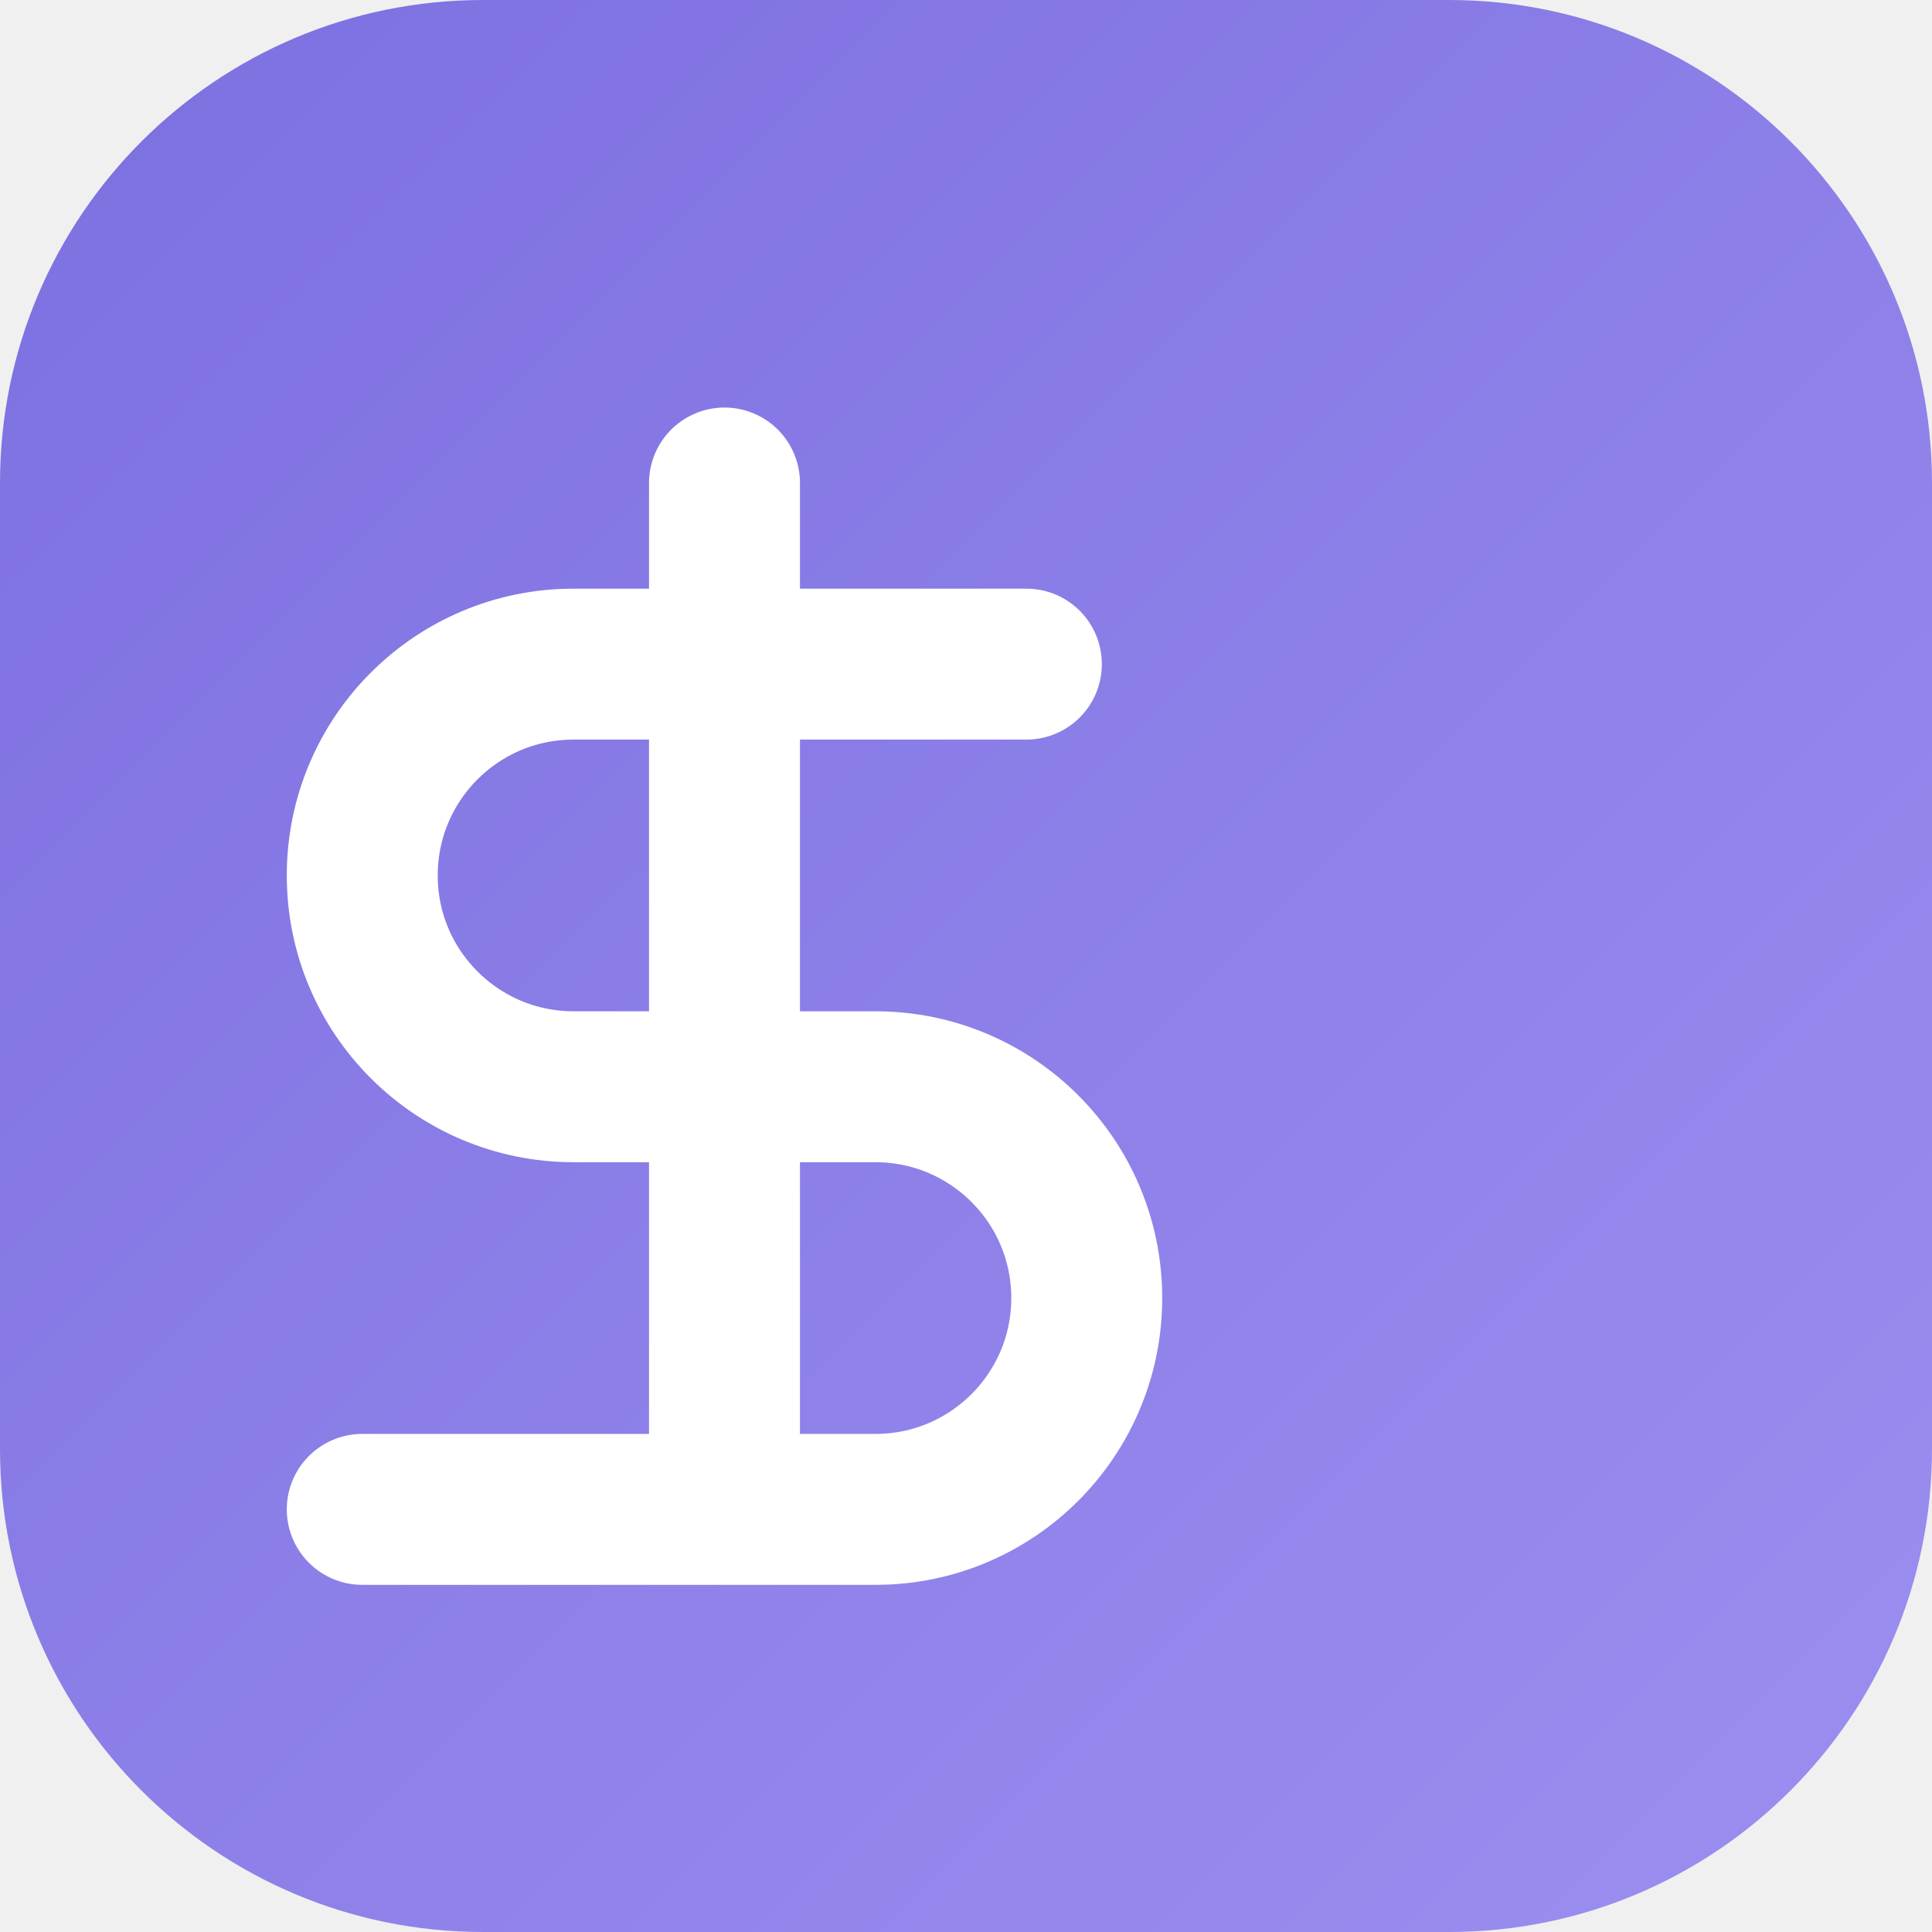
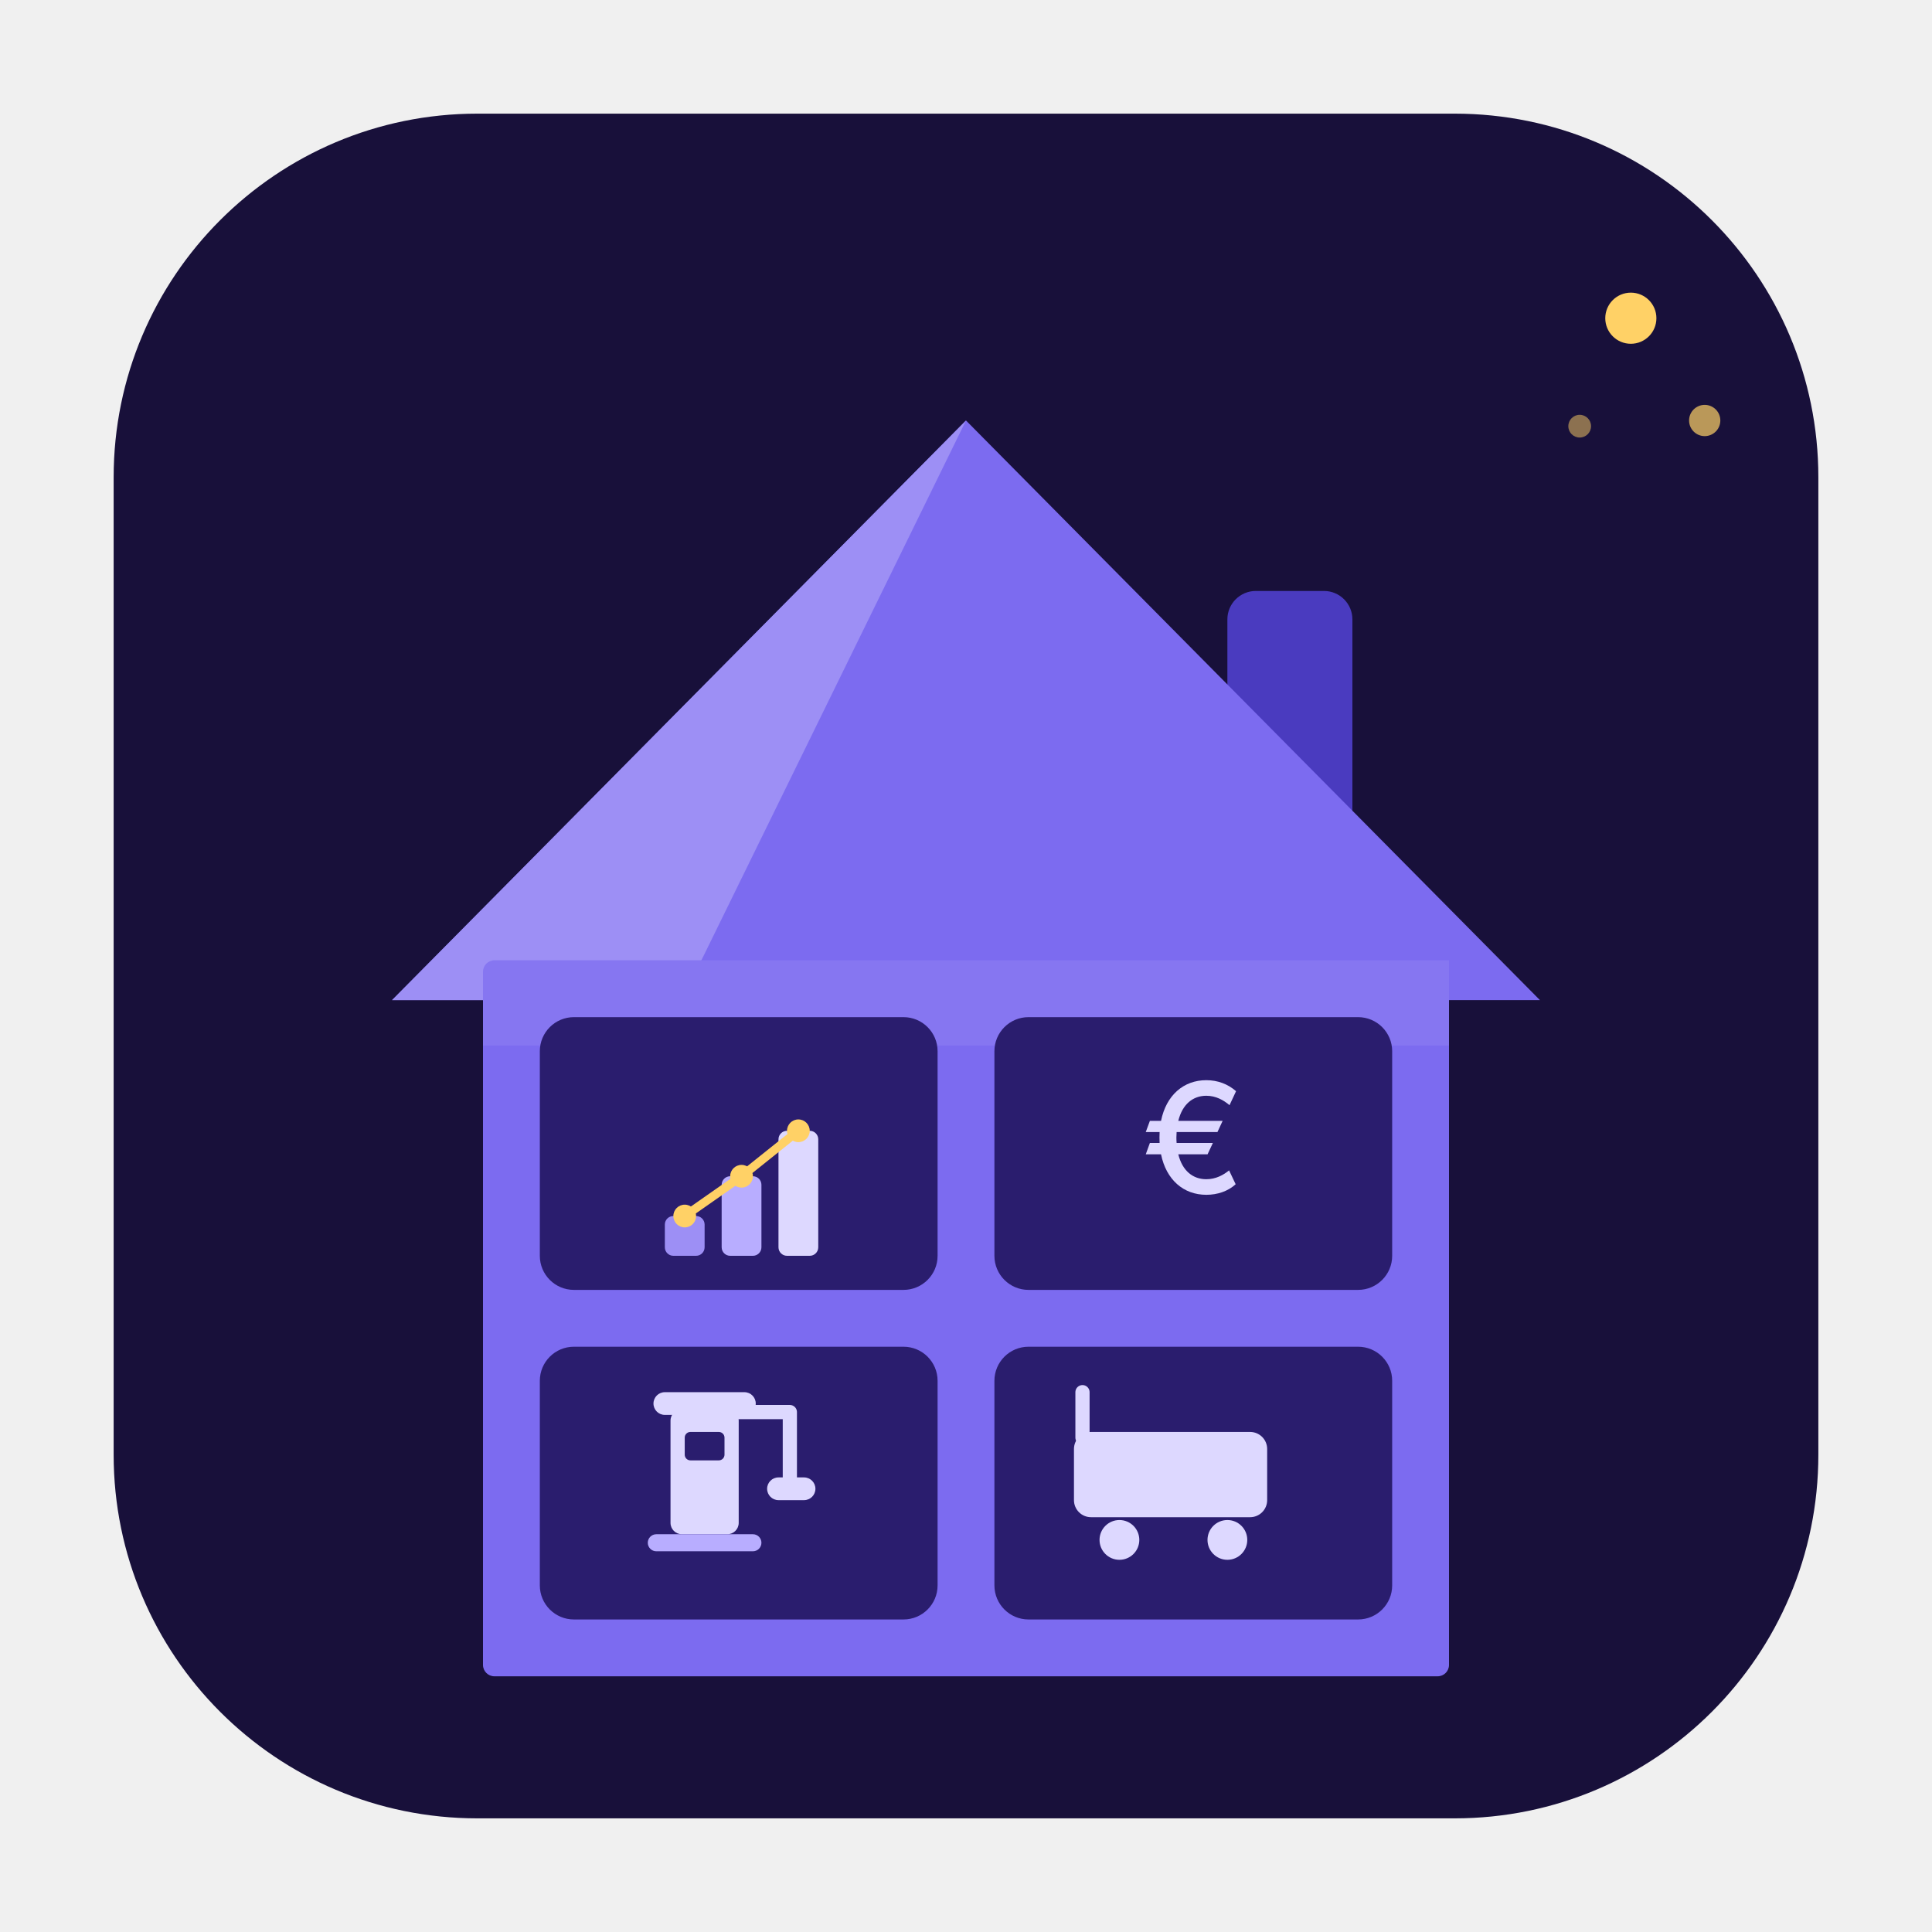
- <svg xmlns="http://www.w3.org/2000/svg" width="32" height="32" viewBox="0 0 32 32">
-   <defs>
-     <linearGradient id="grad" x1="0%" y1="0%" x2="100%" y2="100%">
-       <stop offset="0%" style="stop-color:#7c6fe0" />
-       <stop offset="100%" style="stop-color:#9b8ff0" />
-     </linearGradient>
-   </defs>
-   <rect width="32" height="32" rx="8" fill="url(#grad)" />
-   <path d="M12 8v16M17 11H9.5a3.5 3.5 0 0 0 0 7h5a3.5 3.5 0 0 1 0 7H6" stroke="white" stroke-width="2.5" stroke-linecap="round" stroke-linejoin="round" fill="none" />
+ <svg xmlns="http://www.w3.org/2000/svg" width="32" height="32" viewBox="0 0 680 680">
+   <rect x="40" y="40" width="600" height="600" rx="128" fill="#18103A" />
+   <rect x="432" y="208" width="44" height="130" rx="10" fill="#4A3BBF" />
+   <polygon points="340,148 138,352 542,352" fill="#7C6BF0" />
+   <polygon points="340,148 138,352 240,352" fill="#9D8FF5" />
+   <rect x="170" y="338" width="340" height="252" rx="4" fill="#7C6BF0" />
+   <rect x="170" y="338" width="340" height="30" fill="#9D8FF5" opacity="0.3" />
+   <rect x="190" y="358" width="140" height="96" rx="12" fill="#2A1D6E" />
+   <rect x="234" y="428" width="14" height="14" rx="3" fill="#9D8FF5" />
+   <rect x="254" y="414" width="14" height="28" rx="3" fill="#B8ADFF" />
+   <rect x="274" y="398" width="14" height="44" rx="3" fill="#DDD8FF" />
+   <polyline points="241,428 261,414 281,398" fill="none" stroke="#FFD166" stroke-width="3" stroke-linecap="round" stroke-linejoin="round" />
+   <circle cx="241" cy="428" r="4" fill="#FFD166" />
+   <circle cx="261" cy="414" r="4" fill="#FFD166" />
+   <circle cx="281" cy="398" r="4" fill="#FFD166" />
+   <rect x="350" y="358" width="140" height="96" rx="12" fill="#2A1D6E" />
+   <text x="420" y="420" text-anchor="middle" font-family="system-ui,-apple-system,sans-serif" font-size="54" font-weight="500" fill="#DDD8FF">€</text>
+   <rect x="190" y="474" width="140" height="96" rx="12" fill="#2A1D6E" />
+   <rect x="230" y="490" width="36" height="8" rx="4" fill="#DDD8FF" />
+   <rect x="236" y="496" width="24" height="44" rx="4" fill="#DDD8FF" />
+   <rect x="241" y="504" width="14" height="10" rx="2" fill="#2A1D6E" />
+   <rect x="228" y="540" width="40" height="6" rx="3" fill="#B8ADFF" />
+   <path d="M260,497 L278,497 L278,522" stroke="#DDD8FF" stroke-width="5" stroke-linecap="round" stroke-linejoin="round" fill="none" />
+   <rect x="270" y="520" width="17" height="8" rx="4" fill="#DDD8FF" />
+   <rect x="350" y="474" width="140" height="96" rx="12" fill="#2A1D6E" />
+   <path d="M381,490 L381,506" stroke="#DDD8FF" stroke-width="5" stroke-linecap="round" fill="none" />
+   <rect x="378" y="504" width="68" height="30" rx="6" fill="#DDD8FF" />
+   <circle cx="394" cy="542" r="7" fill="#DDD8FF" />
+   <circle cx="432" cy="542" r="7" fill="#DDD8FF" />
+   <circle cx="574" cy="112" r="9" fill="#FFD166" />
+   <circle cx="600" cy="148" r="5.5" fill="#FFD166" opacity="0.7" />
+   <circle cx="556" cy="150" r="4" fill="#FFD166" opacity="0.5" />
</svg>
